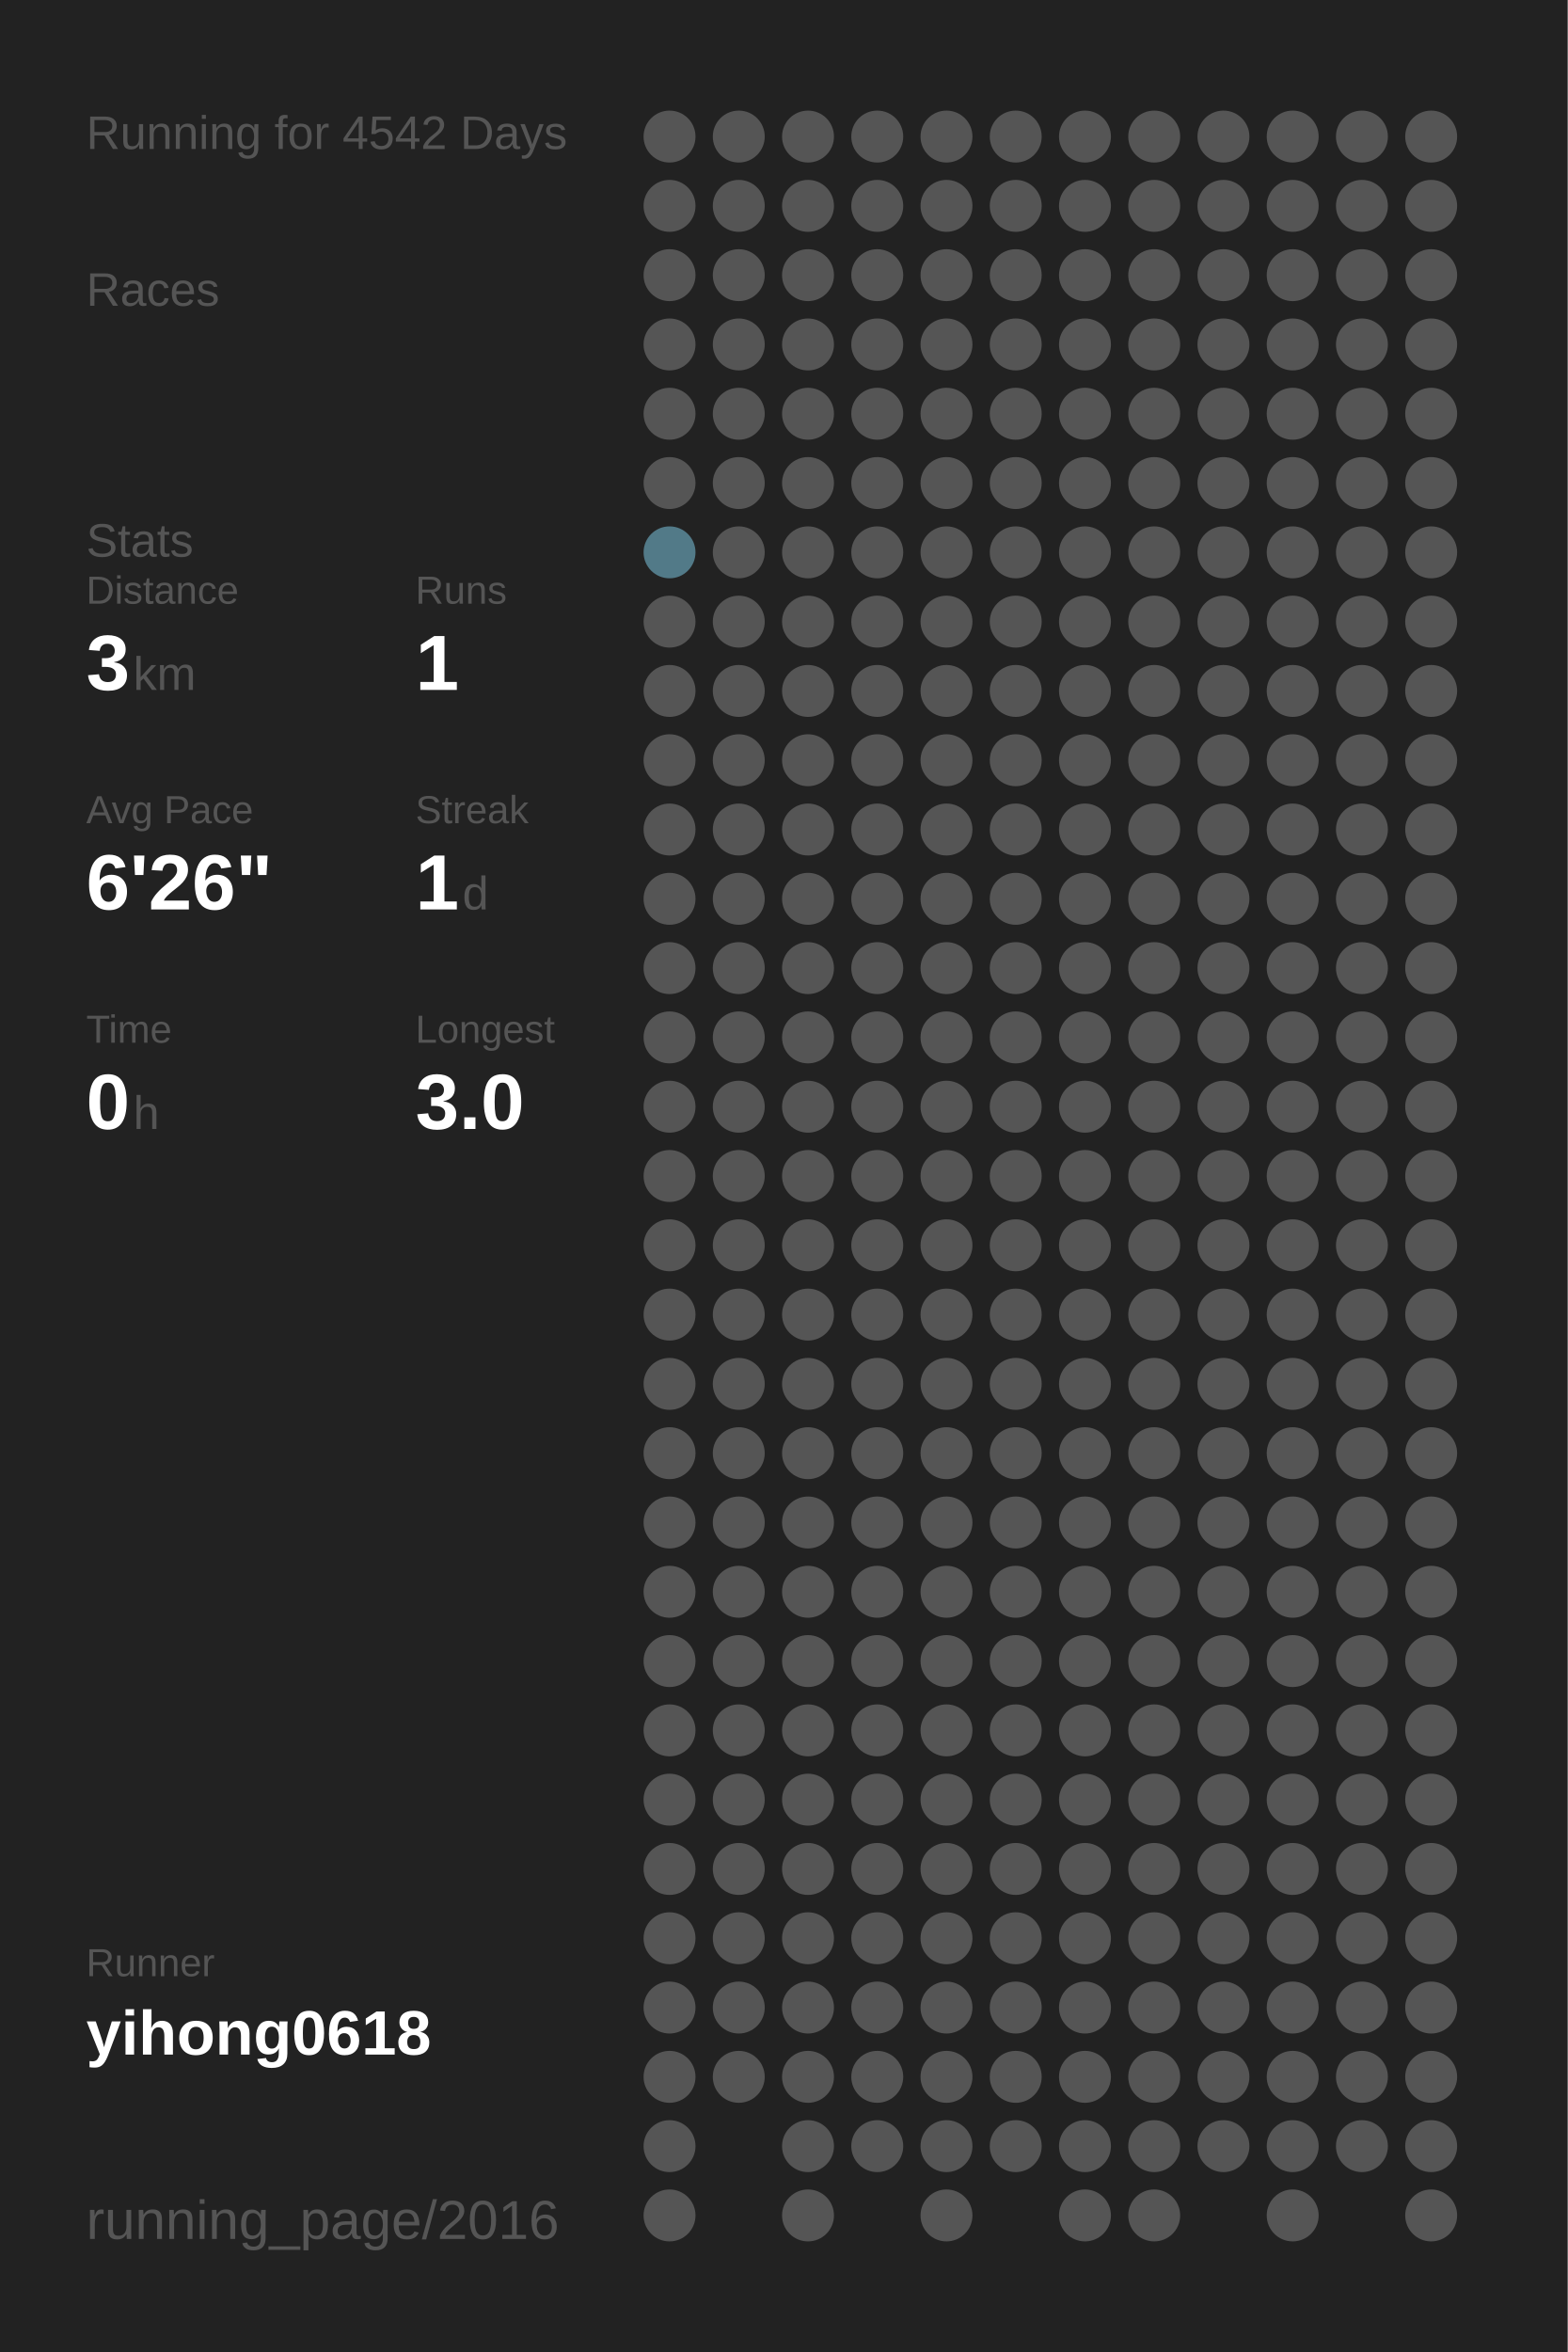
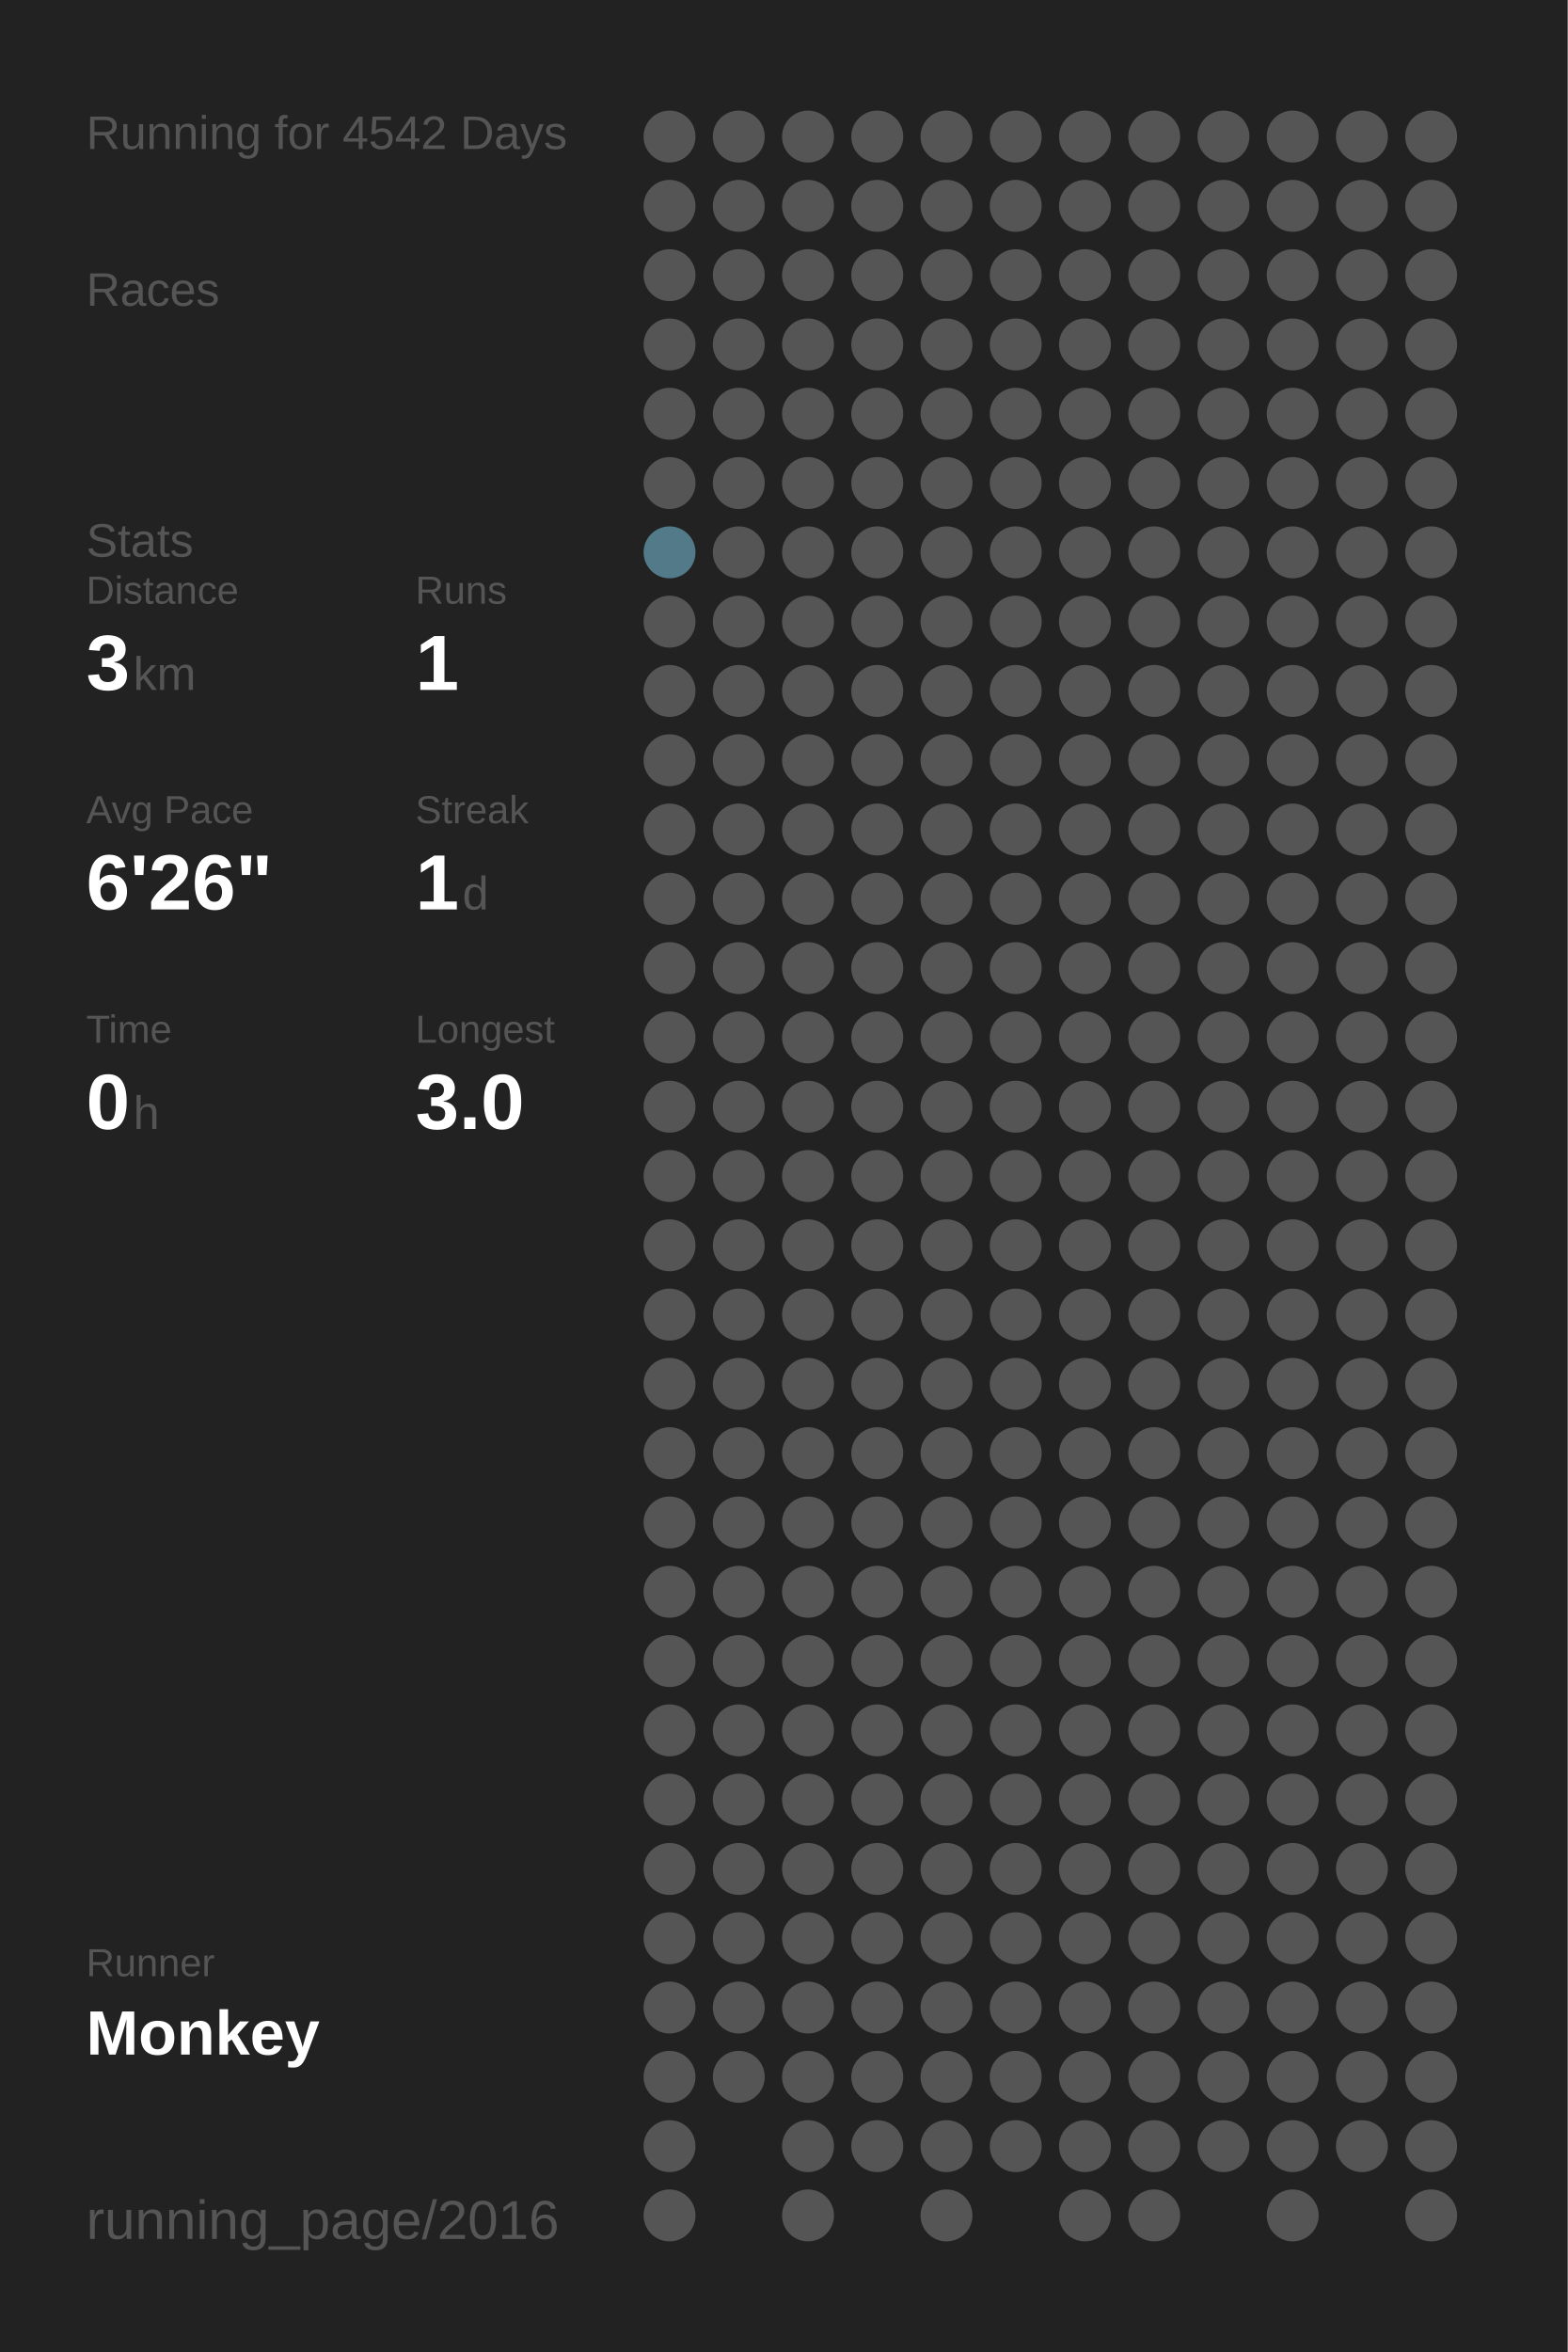
<svg xmlns="http://www.w3.org/2000/svg" baseProfile="full" height="300mm" version="1.1" viewBox="0,0,200,300" width="200mm">
  <defs />
  <rect fill="#222222" height="300" width="200" x="0" y="0" />
  <text fill="#555555" style="font-size:6px; font-family:Arial;" x="11" y="19">Running for 4542 Days</text>
  <text fill="#555555" style="font-size:6px; font-family:Arial;" x="11" y="39">Races</text>
  <text fill="#555555" style="font-size:6px; font-family:Arial;" x="11" y="71">Stats</text>
  <text fill="#555555" style="font-size:5px; font-family:Arial;" x="11" y="77">Distance</text>
  <text fill="#FFFFFF" style="font-size:10px; font-family:Arial; font-weight:bold;" x="11" y="88">3</text>
  <text fill="#555555" style="font-size:6px; font-family:Arial;" x="17" y="88">km</text>
  <text fill="#555555" style="font-size:5px; font-family:Arial;" x="53" y="77">Runs</text>
  <text fill="#FFFFFF" style="font-size:10px; font-family:Arial; font-weight:bold;" x="53" y="88">1</text>
  <text fill="#555555" style="font-size:5px; font-family:Arial;" x="11" y="105">Avg Pace</text>
  <text fill="#FFFFFF" style="font-size:10px; font-family:Arial; font-weight:bold;" x="11" y="116">6'26"</text>
  <text fill="#555555" style="font-size:5px; font-family:Arial;" x="53" y="105">Streak</text>
  <text fill="#FFFFFF" style="font-size:10px; font-family:Arial; font-weight:bold;" x="53" y="116">1</text>
  <text fill="#555555" style="font-size:6px; font-family:Arial;" x="59" y="116">d</text>
  <text fill="#555555" style="font-size:5px; font-family:Arial;" x="11" y="133">Time</text>
  <text fill="#FFFFFF" style="font-size:10px; font-family:Arial; font-weight:bold;" x="11" y="144">0</text>
  <text fill="#555555" style="font-size:6px; font-family:Arial;" x="17" y="144">h</text>
  <text fill="#555555" style="font-size:5px; font-family:Arial;" x="53" y="133">Longest</text>
  <text fill="#FFFFFF" style="font-size:10px; font-family:Arial; font-weight:bold;" x="53" y="144">3.0</text>
  <text fill="#555555" style="font-size:5px; font-family:Arial;" x="11" y="252.065">Runner</text>
-   <text fill="#FFFFFF" style="font-size:8px; font-family:Arial; font-weight:bold;" x="11" y="262.065">yihong0618</text>
+   <text fill="#FFFFFF" style="font-size:8px; font-family:Arial; font-weight:bold;" x="11" y="262.065">Monkey</text>
  <text fill="#555555" style="font-size:7px; font-family:Arial;" x="11" y="285.581">running_page/2016</text>
  <circle cx="85.417" cy="17.419" fill="#555555" r="3.312" />
  <circle cx="85.417" cy="26.258" fill="#555555" r="3.312" />
  <circle cx="85.417" cy="35.097" fill="#555555" r="3.312" />
  <circle cx="85.417" cy="43.935" fill="#555555" r="3.312" />
  <circle cx="85.417" cy="52.774" fill="#555555" r="3.312" />
  <circle cx="85.417" cy="61.613" fill="#555555" r="3.312" />
  <circle cx="85.417" cy="70.452" fill="#527a88" r="3.312" />
  <circle cx="85.417" cy="79.29" fill="#555555" r="3.312" />
  <circle cx="85.417" cy="88.129" fill="#555555" r="3.312" />
  <circle cx="85.417" cy="96.968" fill="#555555" r="3.312" />
  <circle cx="85.417" cy="105.806" fill="#555555" r="3.312" />
  <circle cx="85.417" cy="114.645" fill="#555555" r="3.312" />
  <circle cx="85.417" cy="123.484" fill="#555555" r="3.312" />
  <circle cx="85.417" cy="132.323" fill="#555555" r="3.312" />
  <circle cx="85.417" cy="141.161" fill="#555555" r="3.312" />
  <circle cx="85.417" cy="150" fill="#555555" r="3.312" />
  <circle cx="85.417" cy="158.839" fill="#555555" r="3.312" />
  <circle cx="85.417" cy="167.677" fill="#555555" r="3.312" />
  <circle cx="85.417" cy="176.516" fill="#555555" r="3.312" />
  <circle cx="85.417" cy="185.355" fill="#555555" r="3.312" />
  <circle cx="85.417" cy="194.194" fill="#555555" r="3.312" />
  <circle cx="85.417" cy="203.032" fill="#555555" r="3.312" />
  <circle cx="85.417" cy="211.871" fill="#555555" r="3.312" />
  <circle cx="85.417" cy="220.71" fill="#555555" r="3.312" />
  <circle cx="85.417" cy="229.548" fill="#555555" r="3.312" />
  <circle cx="85.417" cy="238.387" fill="#555555" r="3.312" />
  <circle cx="85.417" cy="247.226" fill="#555555" r="3.312" />
  <circle cx="85.417" cy="256.065" fill="#555555" r="3.312" />
  <circle cx="85.417" cy="264.903" fill="#555555" r="3.312" />
  <circle cx="85.417" cy="273.742" fill="#555555" r="3.312" />
  <circle cx="85.417" cy="282.581" fill="#555555" r="3.312" />
  <circle cx="94.25" cy="17.419" fill="#555555" r="3.312" />
  <circle cx="94.25" cy="26.258" fill="#555555" r="3.312" />
  <circle cx="94.25" cy="35.097" fill="#555555" r="3.312" />
  <circle cx="94.25" cy="43.935" fill="#555555" r="3.312" />
  <circle cx="94.25" cy="52.774" fill="#555555" r="3.312" />
  <circle cx="94.25" cy="61.613" fill="#555555" r="3.312" />
  <circle cx="94.25" cy="70.452" fill="#555555" r="3.312" />
  <circle cx="94.25" cy="79.29" fill="#555555" r="3.312" />
  <circle cx="94.25" cy="88.129" fill="#555555" r="3.312" />
  <circle cx="94.25" cy="96.968" fill="#555555" r="3.312" />
  <circle cx="94.25" cy="105.806" fill="#555555" r="3.312" />
  <circle cx="94.25" cy="114.645" fill="#555555" r="3.312" />
  <circle cx="94.25" cy="123.484" fill="#555555" r="3.312" />
  <circle cx="94.25" cy="132.323" fill="#555555" r="3.312" />
  <circle cx="94.25" cy="141.161" fill="#555555" r="3.312" />
  <circle cx="94.25" cy="150" fill="#555555" r="3.312" />
  <circle cx="94.25" cy="158.839" fill="#555555" r="3.312" />
  <circle cx="94.25" cy="167.677" fill="#555555" r="3.312" />
  <circle cx="94.25" cy="176.516" fill="#555555" r="3.312" />
  <circle cx="94.25" cy="185.355" fill="#555555" r="3.312" />
  <circle cx="94.25" cy="194.194" fill="#555555" r="3.312" />
  <circle cx="94.25" cy="203.032" fill="#555555" r="3.312" />
  <circle cx="94.25" cy="211.871" fill="#555555" r="3.312" />
  <circle cx="94.25" cy="220.71" fill="#555555" r="3.312" />
  <circle cx="94.25" cy="229.548" fill="#555555" r="3.312" />
  <circle cx="94.25" cy="238.387" fill="#555555" r="3.312" />
  <circle cx="94.25" cy="247.226" fill="#555555" r="3.312" />
  <circle cx="94.25" cy="256.065" fill="#555555" r="3.312" />
  <circle cx="94.25" cy="264.903" fill="#555555" r="3.312" />
  <circle cx="103.083" cy="17.419" fill="#555555" r="3.312" />
  <circle cx="103.083" cy="26.258" fill="#555555" r="3.312" />
  <circle cx="103.083" cy="35.097" fill="#555555" r="3.312" />
  <circle cx="103.083" cy="43.935" fill="#555555" r="3.312" />
  <circle cx="103.083" cy="52.774" fill="#555555" r="3.312" />
  <circle cx="103.083" cy="61.613" fill="#555555" r="3.312" />
  <circle cx="103.083" cy="70.452" fill="#555555" r="3.312" />
  <circle cx="103.083" cy="79.29" fill="#555555" r="3.312" />
  <circle cx="103.083" cy="88.129" fill="#555555" r="3.312" />
  <circle cx="103.083" cy="96.968" fill="#555555" r="3.312" />
  <circle cx="103.083" cy="105.806" fill="#555555" r="3.312" />
  <circle cx="103.083" cy="114.645" fill="#555555" r="3.312" />
  <circle cx="103.083" cy="123.484" fill="#555555" r="3.312" />
  <circle cx="103.083" cy="132.323" fill="#555555" r="3.312" />
  <circle cx="103.083" cy="141.161" fill="#555555" r="3.312" />
  <circle cx="103.083" cy="150" fill="#555555" r="3.312" />
  <circle cx="103.083" cy="158.839" fill="#555555" r="3.312" />
  <circle cx="103.083" cy="167.677" fill="#555555" r="3.312" />
  <circle cx="103.083" cy="176.516" fill="#555555" r="3.312" />
  <circle cx="103.083" cy="185.355" fill="#555555" r="3.312" />
  <circle cx="103.083" cy="194.194" fill="#555555" r="3.312" />
  <circle cx="103.083" cy="203.032" fill="#555555" r="3.312" />
  <circle cx="103.083" cy="211.871" fill="#555555" r="3.312" />
  <circle cx="103.083" cy="220.71" fill="#555555" r="3.312" />
  <circle cx="103.083" cy="229.548" fill="#555555" r="3.312" />
  <circle cx="103.083" cy="238.387" fill="#555555" r="3.312" />
  <circle cx="103.083" cy="247.226" fill="#555555" r="3.312" />
  <circle cx="103.083" cy="256.065" fill="#555555" r="3.312" />
  <circle cx="103.083" cy="264.903" fill="#555555" r="3.312" />
  <circle cx="103.083" cy="273.742" fill="#555555" r="3.312" />
  <circle cx="103.083" cy="282.581" fill="#555555" r="3.312" />
  <circle cx="111.917" cy="17.419" fill="#555555" r="3.312" />
  <circle cx="111.917" cy="26.258" fill="#555555" r="3.312" />
  <circle cx="111.917" cy="35.097" fill="#555555" r="3.312" />
  <circle cx="111.917" cy="43.935" fill="#555555" r="3.312" />
  <circle cx="111.917" cy="52.774" fill="#555555" r="3.312" />
  <circle cx="111.917" cy="61.613" fill="#555555" r="3.312" />
  <circle cx="111.917" cy="70.452" fill="#555555" r="3.312" />
  <circle cx="111.917" cy="79.29" fill="#555555" r="3.312" />
  <circle cx="111.917" cy="88.129" fill="#555555" r="3.312" />
  <circle cx="111.917" cy="96.968" fill="#555555" r="3.312" />
  <circle cx="111.917" cy="105.806" fill="#555555" r="3.312" />
  <circle cx="111.917" cy="114.645" fill="#555555" r="3.312" />
  <circle cx="111.917" cy="123.484" fill="#555555" r="3.312" />
  <circle cx="111.917" cy="132.323" fill="#555555" r="3.312" />
  <circle cx="111.917" cy="141.161" fill="#555555" r="3.312" />
  <circle cx="111.917" cy="150" fill="#555555" r="3.312" />
  <circle cx="111.917" cy="158.839" fill="#555555" r="3.312" />
  <circle cx="111.917" cy="167.677" fill="#555555" r="3.312" />
  <circle cx="111.917" cy="176.516" fill="#555555" r="3.312" />
  <circle cx="111.917" cy="185.355" fill="#555555" r="3.312" />
  <circle cx="111.917" cy="194.194" fill="#555555" r="3.312" />
  <circle cx="111.917" cy="203.032" fill="#555555" r="3.312" />
  <circle cx="111.917" cy="211.871" fill="#555555" r="3.312" />
  <circle cx="111.917" cy="220.71" fill="#555555" r="3.312" />
  <circle cx="111.917" cy="229.548" fill="#555555" r="3.312" />
  <circle cx="111.917" cy="238.387" fill="#555555" r="3.312" />
  <circle cx="111.917" cy="247.226" fill="#555555" r="3.312" />
  <circle cx="111.917" cy="256.065" fill="#555555" r="3.312" />
  <circle cx="111.917" cy="264.903" fill="#555555" r="3.312" />
  <circle cx="111.917" cy="273.742" fill="#555555" r="3.312" />
  <circle cx="120.75" cy="17.419" fill="#555555" r="3.312" />
  <circle cx="120.75" cy="26.258" fill="#555555" r="3.312" />
  <circle cx="120.75" cy="35.097" fill="#555555" r="3.312" />
  <circle cx="120.75" cy="43.935" fill="#555555" r="3.312" />
  <circle cx="120.75" cy="52.774" fill="#555555" r="3.312" />
  <circle cx="120.75" cy="61.613" fill="#555555" r="3.312" />
  <circle cx="120.75" cy="70.452" fill="#555555" r="3.312" />
  <circle cx="120.75" cy="79.29" fill="#555555" r="3.312" />
  <circle cx="120.75" cy="88.129" fill="#555555" r="3.312" />
  <circle cx="120.75" cy="96.968" fill="#555555" r="3.312" />
  <circle cx="120.75" cy="105.806" fill="#555555" r="3.312" />
  <circle cx="120.75" cy="114.645" fill="#555555" r="3.312" />
  <circle cx="120.75" cy="123.484" fill="#555555" r="3.312" />
  <circle cx="120.75" cy="132.323" fill="#555555" r="3.312" />
  <circle cx="120.75" cy="141.161" fill="#555555" r="3.312" />
  <circle cx="120.75" cy="150" fill="#555555" r="3.312" />
  <circle cx="120.75" cy="158.839" fill="#555555" r="3.312" />
  <circle cx="120.75" cy="167.677" fill="#555555" r="3.312" />
  <circle cx="120.75" cy="176.516" fill="#555555" r="3.312" />
  <circle cx="120.75" cy="185.355" fill="#555555" r="3.312" />
  <circle cx="120.75" cy="194.194" fill="#555555" r="3.312" />
  <circle cx="120.75" cy="203.032" fill="#555555" r="3.312" />
  <circle cx="120.75" cy="211.871" fill="#555555" r="3.312" />
  <circle cx="120.75" cy="220.71" fill="#555555" r="3.312" />
  <circle cx="120.75" cy="229.548" fill="#555555" r="3.312" />
  <circle cx="120.75" cy="238.387" fill="#555555" r="3.312" />
  <circle cx="120.75" cy="247.226" fill="#555555" r="3.312" />
  <circle cx="120.75" cy="256.065" fill="#555555" r="3.312" />
  <circle cx="120.75" cy="264.903" fill="#555555" r="3.312" />
  <circle cx="120.75" cy="273.742" fill="#555555" r="3.312" />
  <circle cx="120.75" cy="282.581" fill="#555555" r="3.312" />
  <circle cx="129.583" cy="17.419" fill="#555555" r="3.312" />
  <circle cx="129.583" cy="26.258" fill="#555555" r="3.312" />
  <circle cx="129.583" cy="35.097" fill="#555555" r="3.312" />
  <circle cx="129.583" cy="43.935" fill="#555555" r="3.312" />
  <circle cx="129.583" cy="52.774" fill="#555555" r="3.312" />
  <circle cx="129.583" cy="61.613" fill="#555555" r="3.312" />
  <circle cx="129.583" cy="70.452" fill="#555555" r="3.312" />
  <circle cx="129.583" cy="79.29" fill="#555555" r="3.312" />
  <circle cx="129.583" cy="88.129" fill="#555555" r="3.312" />
  <circle cx="129.583" cy="96.968" fill="#555555" r="3.312" />
  <circle cx="129.583" cy="105.806" fill="#555555" r="3.312" />
  <circle cx="129.583" cy="114.645" fill="#555555" r="3.312" />
  <circle cx="129.583" cy="123.484" fill="#555555" r="3.312" />
  <circle cx="129.583" cy="132.323" fill="#555555" r="3.312" />
  <circle cx="129.583" cy="141.161" fill="#555555" r="3.312" />
  <circle cx="129.583" cy="150" fill="#555555" r="3.312" />
  <circle cx="129.583" cy="158.839" fill="#555555" r="3.312" />
  <circle cx="129.583" cy="167.677" fill="#555555" r="3.312" />
  <circle cx="129.583" cy="176.516" fill="#555555" r="3.312" />
  <circle cx="129.583" cy="185.355" fill="#555555" r="3.312" />
  <circle cx="129.583" cy="194.194" fill="#555555" r="3.312" />
  <circle cx="129.583" cy="203.032" fill="#555555" r="3.312" />
  <circle cx="129.583" cy="211.871" fill="#555555" r="3.312" />
  <circle cx="129.583" cy="220.71" fill="#555555" r="3.312" />
  <circle cx="129.583" cy="229.548" fill="#555555" r="3.312" />
  <circle cx="129.583" cy="238.387" fill="#555555" r="3.312" />
  <circle cx="129.583" cy="247.226" fill="#555555" r="3.312" />
  <circle cx="129.583" cy="256.065" fill="#555555" r="3.312" />
  <circle cx="129.583" cy="264.903" fill="#555555" r="3.312" />
  <circle cx="129.583" cy="273.742" fill="#555555" r="3.312" />
  <circle cx="138.417" cy="17.419" fill="#555555" r="3.312" />
  <circle cx="138.417" cy="26.258" fill="#555555" r="3.312" />
  <circle cx="138.417" cy="35.097" fill="#555555" r="3.312" />
  <circle cx="138.417" cy="43.935" fill="#555555" r="3.312" />
  <circle cx="138.417" cy="52.774" fill="#555555" r="3.312" />
  <circle cx="138.417" cy="61.613" fill="#555555" r="3.312" />
  <circle cx="138.417" cy="70.452" fill="#555555" r="3.312" />
  <circle cx="138.417" cy="79.29" fill="#555555" r="3.312" />
  <circle cx="138.417" cy="88.129" fill="#555555" r="3.312" />
  <circle cx="138.417" cy="96.968" fill="#555555" r="3.312" />
  <circle cx="138.417" cy="105.806" fill="#555555" r="3.312" />
  <circle cx="138.417" cy="114.645" fill="#555555" r="3.312" />
  <circle cx="138.417" cy="123.484" fill="#555555" r="3.312" />
  <circle cx="138.417" cy="132.323" fill="#555555" r="3.312" />
  <circle cx="138.417" cy="141.161" fill="#555555" r="3.312" />
  <circle cx="138.417" cy="150" fill="#555555" r="3.312" />
  <circle cx="138.417" cy="158.839" fill="#555555" r="3.312" />
  <circle cx="138.417" cy="167.677" fill="#555555" r="3.312" />
  <circle cx="138.417" cy="176.516" fill="#555555" r="3.312" />
  <circle cx="138.417" cy="185.355" fill="#555555" r="3.312" />
  <circle cx="138.417" cy="194.194" fill="#555555" r="3.312" />
  <circle cx="138.417" cy="203.032" fill="#555555" r="3.312" />
  <circle cx="138.417" cy="211.871" fill="#555555" r="3.312" />
  <circle cx="138.417" cy="220.71" fill="#555555" r="3.312" />
  <circle cx="138.417" cy="229.548" fill="#555555" r="3.312" />
  <circle cx="138.417" cy="238.387" fill="#555555" r="3.312" />
  <circle cx="138.417" cy="247.226" fill="#555555" r="3.312" />
  <circle cx="138.417" cy="256.065" fill="#555555" r="3.312" />
  <circle cx="138.417" cy="264.903" fill="#555555" r="3.312" />
  <circle cx="138.417" cy="273.742" fill="#555555" r="3.312" />
  <circle cx="138.417" cy="282.581" fill="#555555" r="3.312" />
  <circle cx="147.25" cy="17.419" fill="#555555" r="3.312" />
  <circle cx="147.25" cy="26.258" fill="#555555" r="3.312" />
  <circle cx="147.25" cy="35.097" fill="#555555" r="3.312" />
  <circle cx="147.25" cy="43.935" fill="#555555" r="3.312" />
  <circle cx="147.25" cy="52.774" fill="#555555" r="3.312" />
  <circle cx="147.25" cy="61.613" fill="#555555" r="3.312" />
  <circle cx="147.25" cy="70.452" fill="#555555" r="3.312" />
  <circle cx="147.25" cy="79.29" fill="#555555" r="3.312" />
  <circle cx="147.25" cy="88.129" fill="#555555" r="3.312" />
  <circle cx="147.25" cy="96.968" fill="#555555" r="3.312" />
  <circle cx="147.25" cy="105.806" fill="#555555" r="3.312" />
  <circle cx="147.25" cy="114.645" fill="#555555" r="3.312" />
  <circle cx="147.25" cy="123.484" fill="#555555" r="3.312" />
  <circle cx="147.25" cy="132.323" fill="#555555" r="3.312" />
  <circle cx="147.25" cy="141.161" fill="#555555" r="3.312" />
  <circle cx="147.25" cy="150" fill="#555555" r="3.312" />
  <circle cx="147.25" cy="158.839" fill="#555555" r="3.312" />
  <circle cx="147.25" cy="167.677" fill="#555555" r="3.312" />
  <circle cx="147.25" cy="176.516" fill="#555555" r="3.312" />
  <circle cx="147.25" cy="185.355" fill="#555555" r="3.312" />
  <circle cx="147.25" cy="194.194" fill="#555555" r="3.312" />
  <circle cx="147.25" cy="203.032" fill="#555555" r="3.312" />
  <circle cx="147.25" cy="211.871" fill="#555555" r="3.312" />
  <circle cx="147.25" cy="220.71" fill="#555555" r="3.312" />
  <circle cx="147.25" cy="229.548" fill="#555555" r="3.312" />
  <circle cx="147.25" cy="238.387" fill="#555555" r="3.312" />
  <circle cx="147.25" cy="247.226" fill="#555555" r="3.312" />
  <circle cx="147.25" cy="256.065" fill="#555555" r="3.312" />
  <circle cx="147.25" cy="264.903" fill="#555555" r="3.312" />
  <circle cx="147.25" cy="273.742" fill="#555555" r="3.312" />
  <circle cx="147.25" cy="282.581" fill="#555555" r="3.312" />
  <circle cx="156.083" cy="17.419" fill="#555555" r="3.312" />
  <circle cx="156.083" cy="26.258" fill="#555555" r="3.312" />
  <circle cx="156.083" cy="35.097" fill="#555555" r="3.312" />
  <circle cx="156.083" cy="43.935" fill="#555555" r="3.312" />
  <circle cx="156.083" cy="52.774" fill="#555555" r="3.312" />
  <circle cx="156.083" cy="61.613" fill="#555555" r="3.312" />
  <circle cx="156.083" cy="70.452" fill="#555555" r="3.312" />
  <circle cx="156.083" cy="79.29" fill="#555555" r="3.312" />
  <circle cx="156.083" cy="88.129" fill="#555555" r="3.312" />
  <circle cx="156.083" cy="96.968" fill="#555555" r="3.312" />
  <circle cx="156.083" cy="105.806" fill="#555555" r="3.312" />
  <circle cx="156.083" cy="114.645" fill="#555555" r="3.312" />
  <circle cx="156.083" cy="123.484" fill="#555555" r="3.312" />
  <circle cx="156.083" cy="132.323" fill="#555555" r="3.312" />
  <circle cx="156.083" cy="141.161" fill="#555555" r="3.312" />
  <circle cx="156.083" cy="150" fill="#555555" r="3.312" />
  <circle cx="156.083" cy="158.839" fill="#555555" r="3.312" />
  <circle cx="156.083" cy="167.677" fill="#555555" r="3.312" />
  <circle cx="156.083" cy="176.516" fill="#555555" r="3.312" />
  <circle cx="156.083" cy="185.355" fill="#555555" r="3.312" />
  <circle cx="156.083" cy="194.194" fill="#555555" r="3.312" />
  <circle cx="156.083" cy="203.032" fill="#555555" r="3.312" />
  <circle cx="156.083" cy="211.871" fill="#555555" r="3.312" />
  <circle cx="156.083" cy="220.71" fill="#555555" r="3.312" />
  <circle cx="156.083" cy="229.548" fill="#555555" r="3.312" />
  <circle cx="156.083" cy="238.387" fill="#555555" r="3.312" />
  <circle cx="156.083" cy="247.226" fill="#555555" r="3.312" />
  <circle cx="156.083" cy="256.065" fill="#555555" r="3.312" />
  <circle cx="156.083" cy="264.903" fill="#555555" r="3.312" />
  <circle cx="156.083" cy="273.742" fill="#555555" r="3.312" />
  <circle cx="164.917" cy="17.419" fill="#555555" r="3.312" />
  <circle cx="164.917" cy="26.258" fill="#555555" r="3.312" />
  <circle cx="164.917" cy="35.097" fill="#555555" r="3.312" />
  <circle cx="164.917" cy="43.935" fill="#555555" r="3.312" />
  <circle cx="164.917" cy="52.774" fill="#555555" r="3.312" />
  <circle cx="164.917" cy="61.613" fill="#555555" r="3.312" />
  <circle cx="164.917" cy="70.452" fill="#555555" r="3.312" />
  <circle cx="164.917" cy="79.29" fill="#555555" r="3.312" />
  <circle cx="164.917" cy="88.129" fill="#555555" r="3.312" />
  <circle cx="164.917" cy="96.968" fill="#555555" r="3.312" />
  <circle cx="164.917" cy="105.806" fill="#555555" r="3.312" />
  <circle cx="164.917" cy="114.645" fill="#555555" r="3.312" />
  <circle cx="164.917" cy="123.484" fill="#555555" r="3.312" />
  <circle cx="164.917" cy="132.323" fill="#555555" r="3.312" />
  <circle cx="164.917" cy="141.161" fill="#555555" r="3.312" />
  <circle cx="164.917" cy="150" fill="#555555" r="3.312" />
  <circle cx="164.917" cy="158.839" fill="#555555" r="3.312" />
  <circle cx="164.917" cy="167.677" fill="#555555" r="3.312" />
  <circle cx="164.917" cy="176.516" fill="#555555" r="3.312" />
  <circle cx="164.917" cy="185.355" fill="#555555" r="3.312" />
  <circle cx="164.917" cy="194.194" fill="#555555" r="3.312" />
  <circle cx="164.917" cy="203.032" fill="#555555" r="3.312" />
  <circle cx="164.917" cy="211.871" fill="#555555" r="3.312" />
  <circle cx="164.917" cy="220.71" fill="#555555" r="3.312" />
  <circle cx="164.917" cy="229.548" fill="#555555" r="3.312" />
  <circle cx="164.917" cy="238.387" fill="#555555" r="3.312" />
  <circle cx="164.917" cy="247.226" fill="#555555" r="3.312" />
  <circle cx="164.917" cy="256.065" fill="#555555" r="3.312" />
  <circle cx="164.917" cy="264.903" fill="#555555" r="3.312" />
  <circle cx="164.917" cy="273.742" fill="#555555" r="3.312" />
  <circle cx="164.917" cy="282.581" fill="#555555" r="3.312" />
  <circle cx="173.75" cy="17.419" fill="#555555" r="3.312" />
  <circle cx="173.75" cy="26.258" fill="#555555" r="3.312" />
  <circle cx="173.75" cy="35.097" fill="#555555" r="3.312" />
  <circle cx="173.75" cy="43.935" fill="#555555" r="3.312" />
  <circle cx="173.75" cy="52.774" fill="#555555" r="3.312" />
  <circle cx="173.75" cy="61.613" fill="#555555" r="3.312" />
  <circle cx="173.75" cy="70.452" fill="#555555" r="3.312" />
  <circle cx="173.75" cy="79.29" fill="#555555" r="3.312" />
  <circle cx="173.75" cy="88.129" fill="#555555" r="3.312" />
  <circle cx="173.75" cy="96.968" fill="#555555" r="3.312" />
  <circle cx="173.75" cy="105.806" fill="#555555" r="3.312" />
  <circle cx="173.75" cy="114.645" fill="#555555" r="3.312" />
  <circle cx="173.75" cy="123.484" fill="#555555" r="3.312" />
  <circle cx="173.75" cy="132.323" fill="#555555" r="3.312" />
  <circle cx="173.75" cy="141.161" fill="#555555" r="3.312" />
  <circle cx="173.75" cy="150" fill="#555555" r="3.312" />
  <circle cx="173.75" cy="158.839" fill="#555555" r="3.312" />
  <circle cx="173.75" cy="167.677" fill="#555555" r="3.312" />
  <circle cx="173.75" cy="176.516" fill="#555555" r="3.312" />
  <circle cx="173.75" cy="185.355" fill="#555555" r="3.312" />
  <circle cx="173.75" cy="194.194" fill="#555555" r="3.312" />
  <circle cx="173.75" cy="203.032" fill="#555555" r="3.312" />
  <circle cx="173.75" cy="211.871" fill="#555555" r="3.312" />
  <circle cx="173.75" cy="220.71" fill="#555555" r="3.312" />
  <circle cx="173.75" cy="229.548" fill="#555555" r="3.312" />
  <circle cx="173.75" cy="238.387" fill="#555555" r="3.312" />
  <circle cx="173.75" cy="247.226" fill="#555555" r="3.312" />
  <circle cx="173.75" cy="256.065" fill="#555555" r="3.312" />
  <circle cx="173.75" cy="264.903" fill="#555555" r="3.312" />
  <circle cx="173.75" cy="273.742" fill="#555555" r="3.312" />
  <circle cx="182.583" cy="17.419" fill="#555555" r="3.312" />
  <circle cx="182.583" cy="26.258" fill="#555555" r="3.312" />
  <circle cx="182.583" cy="35.097" fill="#555555" r="3.312" />
  <circle cx="182.583" cy="43.935" fill="#555555" r="3.312" />
  <circle cx="182.583" cy="52.774" fill="#555555" r="3.312" />
  <circle cx="182.583" cy="61.613" fill="#555555" r="3.312" />
  <circle cx="182.583" cy="70.452" fill="#555555" r="3.312" />
  <circle cx="182.583" cy="79.29" fill="#555555" r="3.312" />
  <circle cx="182.583" cy="88.129" fill="#555555" r="3.312" />
  <circle cx="182.583" cy="96.968" fill="#555555" r="3.312" />
  <circle cx="182.583" cy="105.806" fill="#555555" r="3.312" />
  <circle cx="182.583" cy="114.645" fill="#555555" r="3.312" />
  <circle cx="182.583" cy="123.484" fill="#555555" r="3.312" />
  <circle cx="182.583" cy="132.323" fill="#555555" r="3.312" />
  <circle cx="182.583" cy="141.161" fill="#555555" r="3.312" />
  <circle cx="182.583" cy="150" fill="#555555" r="3.312" />
  <circle cx="182.583" cy="158.839" fill="#555555" r="3.312" />
  <circle cx="182.583" cy="167.677" fill="#555555" r="3.312" />
  <circle cx="182.583" cy="176.516" fill="#555555" r="3.312" />
  <circle cx="182.583" cy="185.355" fill="#555555" r="3.312" />
  <circle cx="182.583" cy="194.194" fill="#555555" r="3.312" />
  <circle cx="182.583" cy="203.032" fill="#555555" r="3.312" />
  <circle cx="182.583" cy="211.871" fill="#555555" r="3.312" />
  <circle cx="182.583" cy="220.71" fill="#555555" r="3.312" />
  <circle cx="182.583" cy="229.548" fill="#555555" r="3.312" />
  <circle cx="182.583" cy="238.387" fill="#555555" r="3.312" />
  <circle cx="182.583" cy="247.226" fill="#555555" r="3.312" />
  <circle cx="182.583" cy="256.065" fill="#555555" r="3.312" />
  <circle cx="182.583" cy="264.903" fill="#555555" r="3.312" />
  <circle cx="182.583" cy="273.742" fill="#555555" r="3.312" />
  <circle cx="182.583" cy="282.581" fill="#555555" r="3.312" />
</svg>
